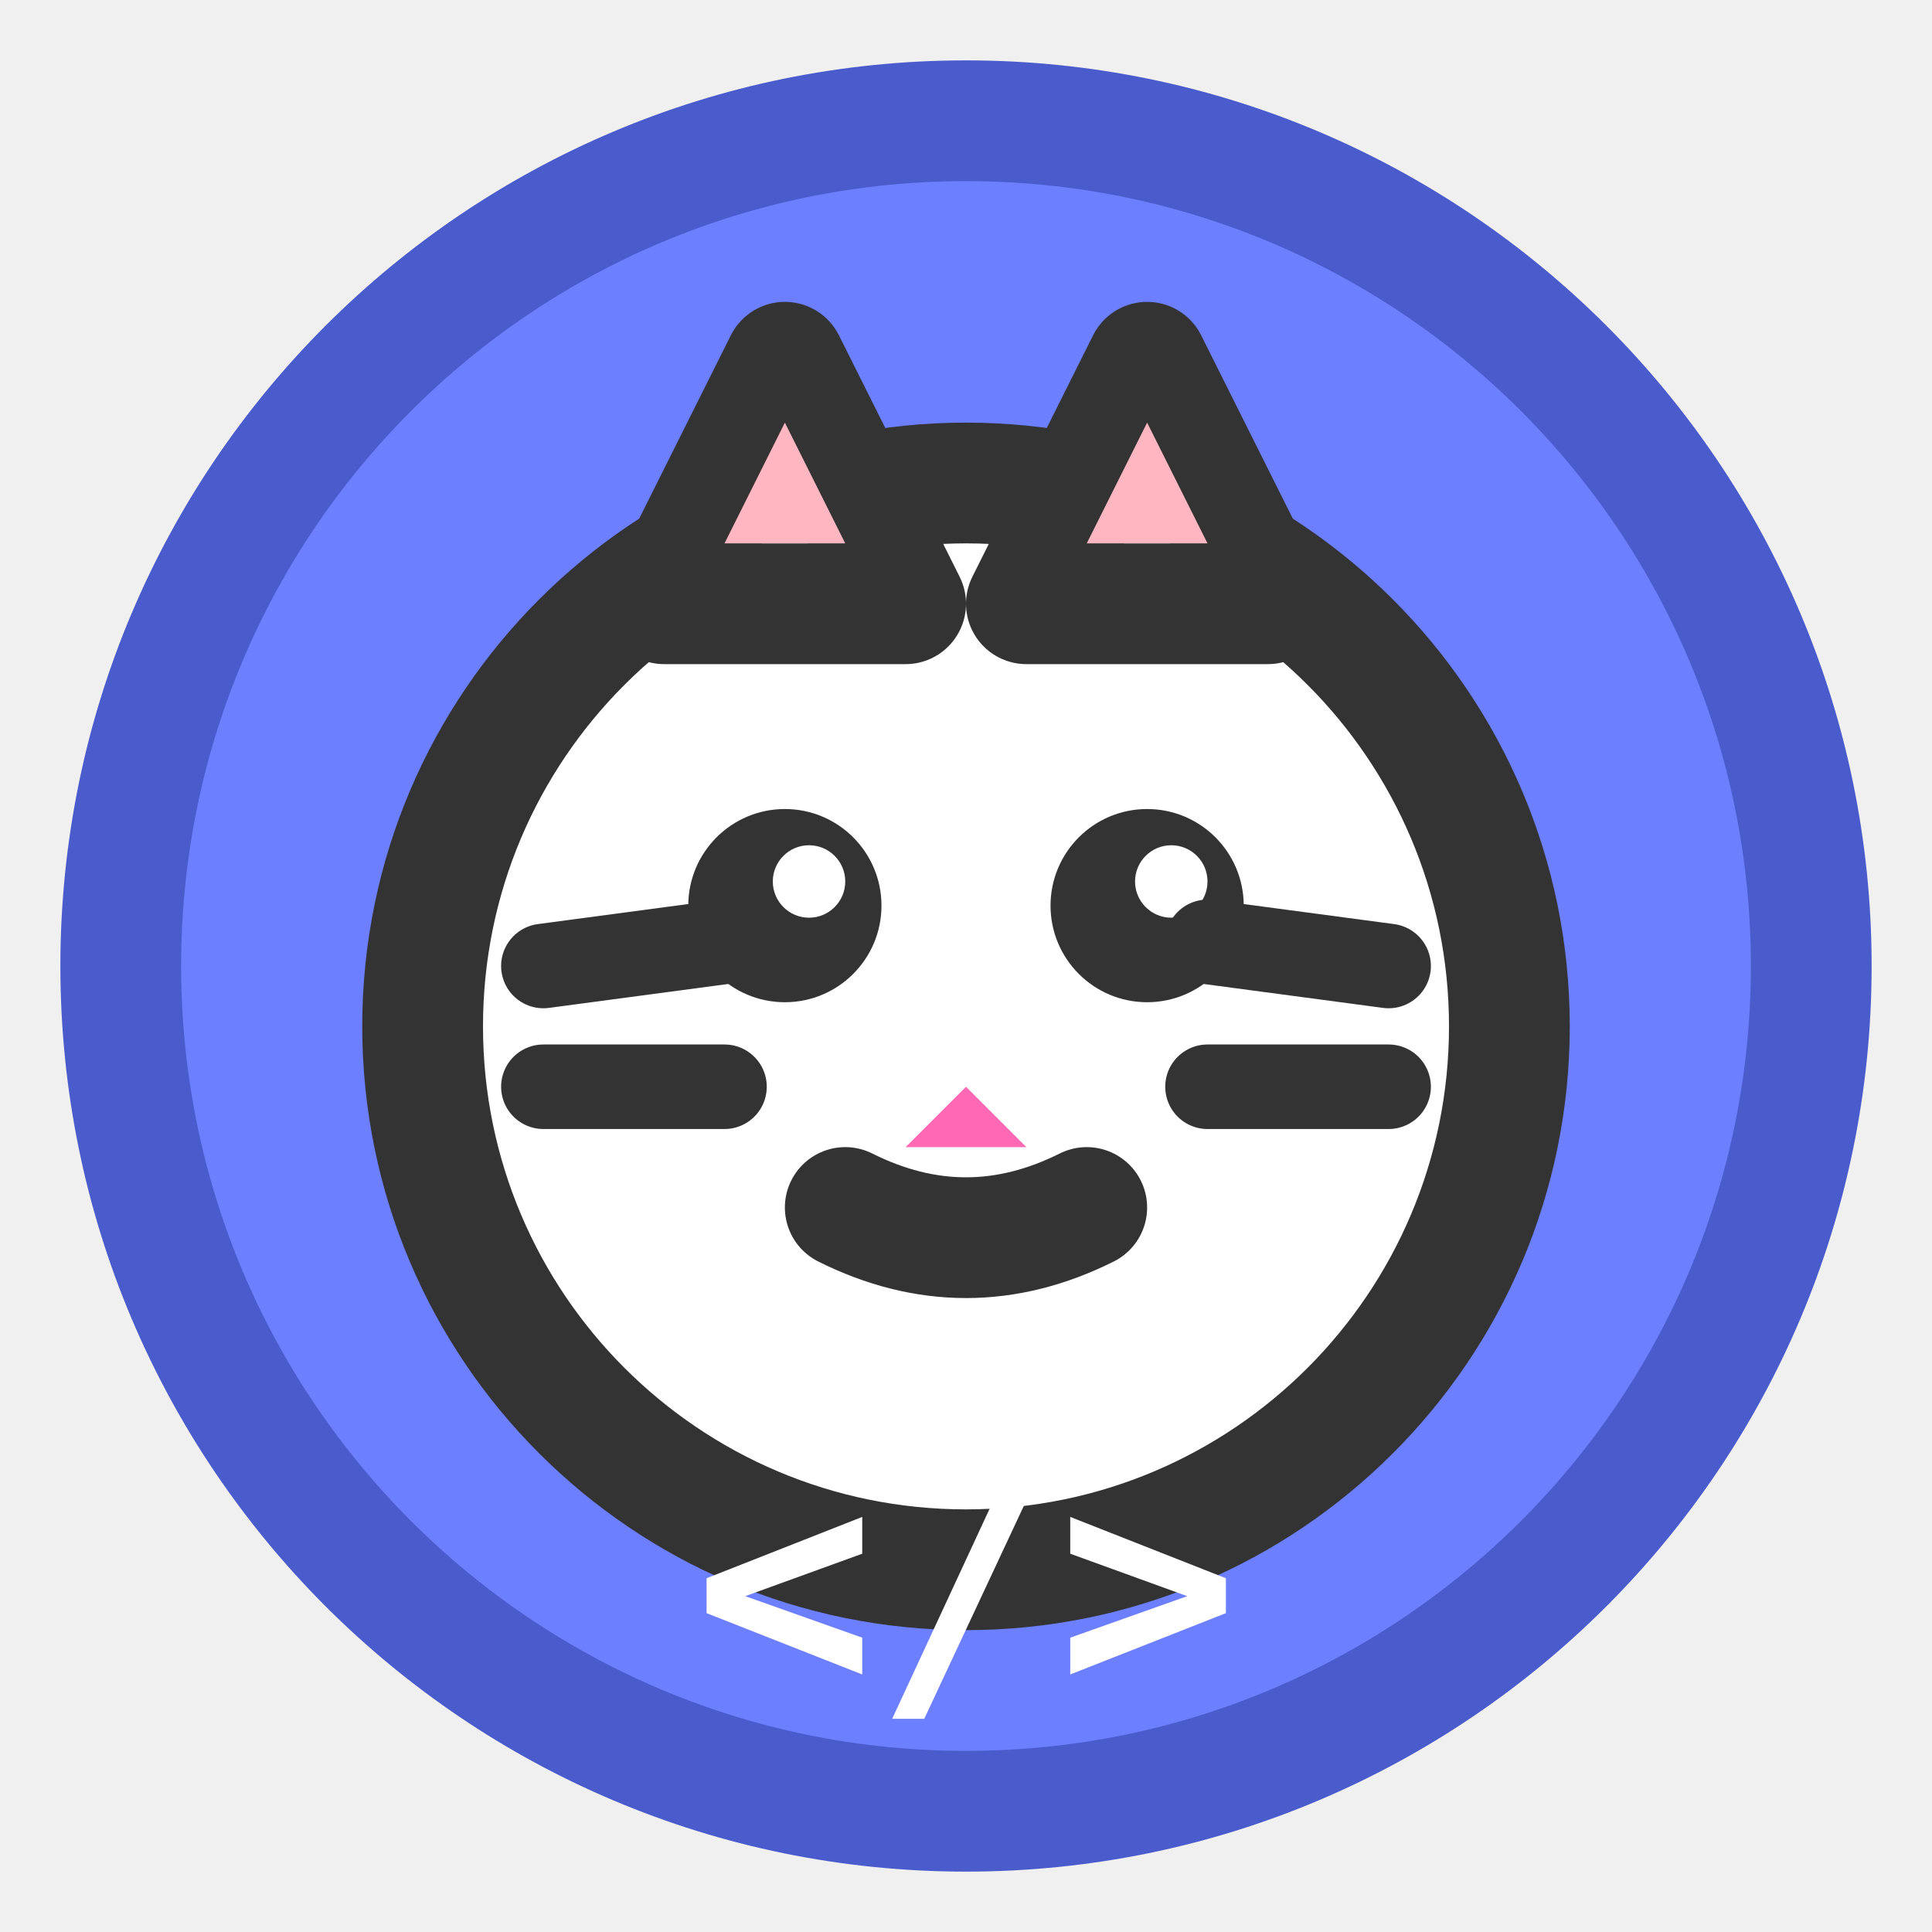
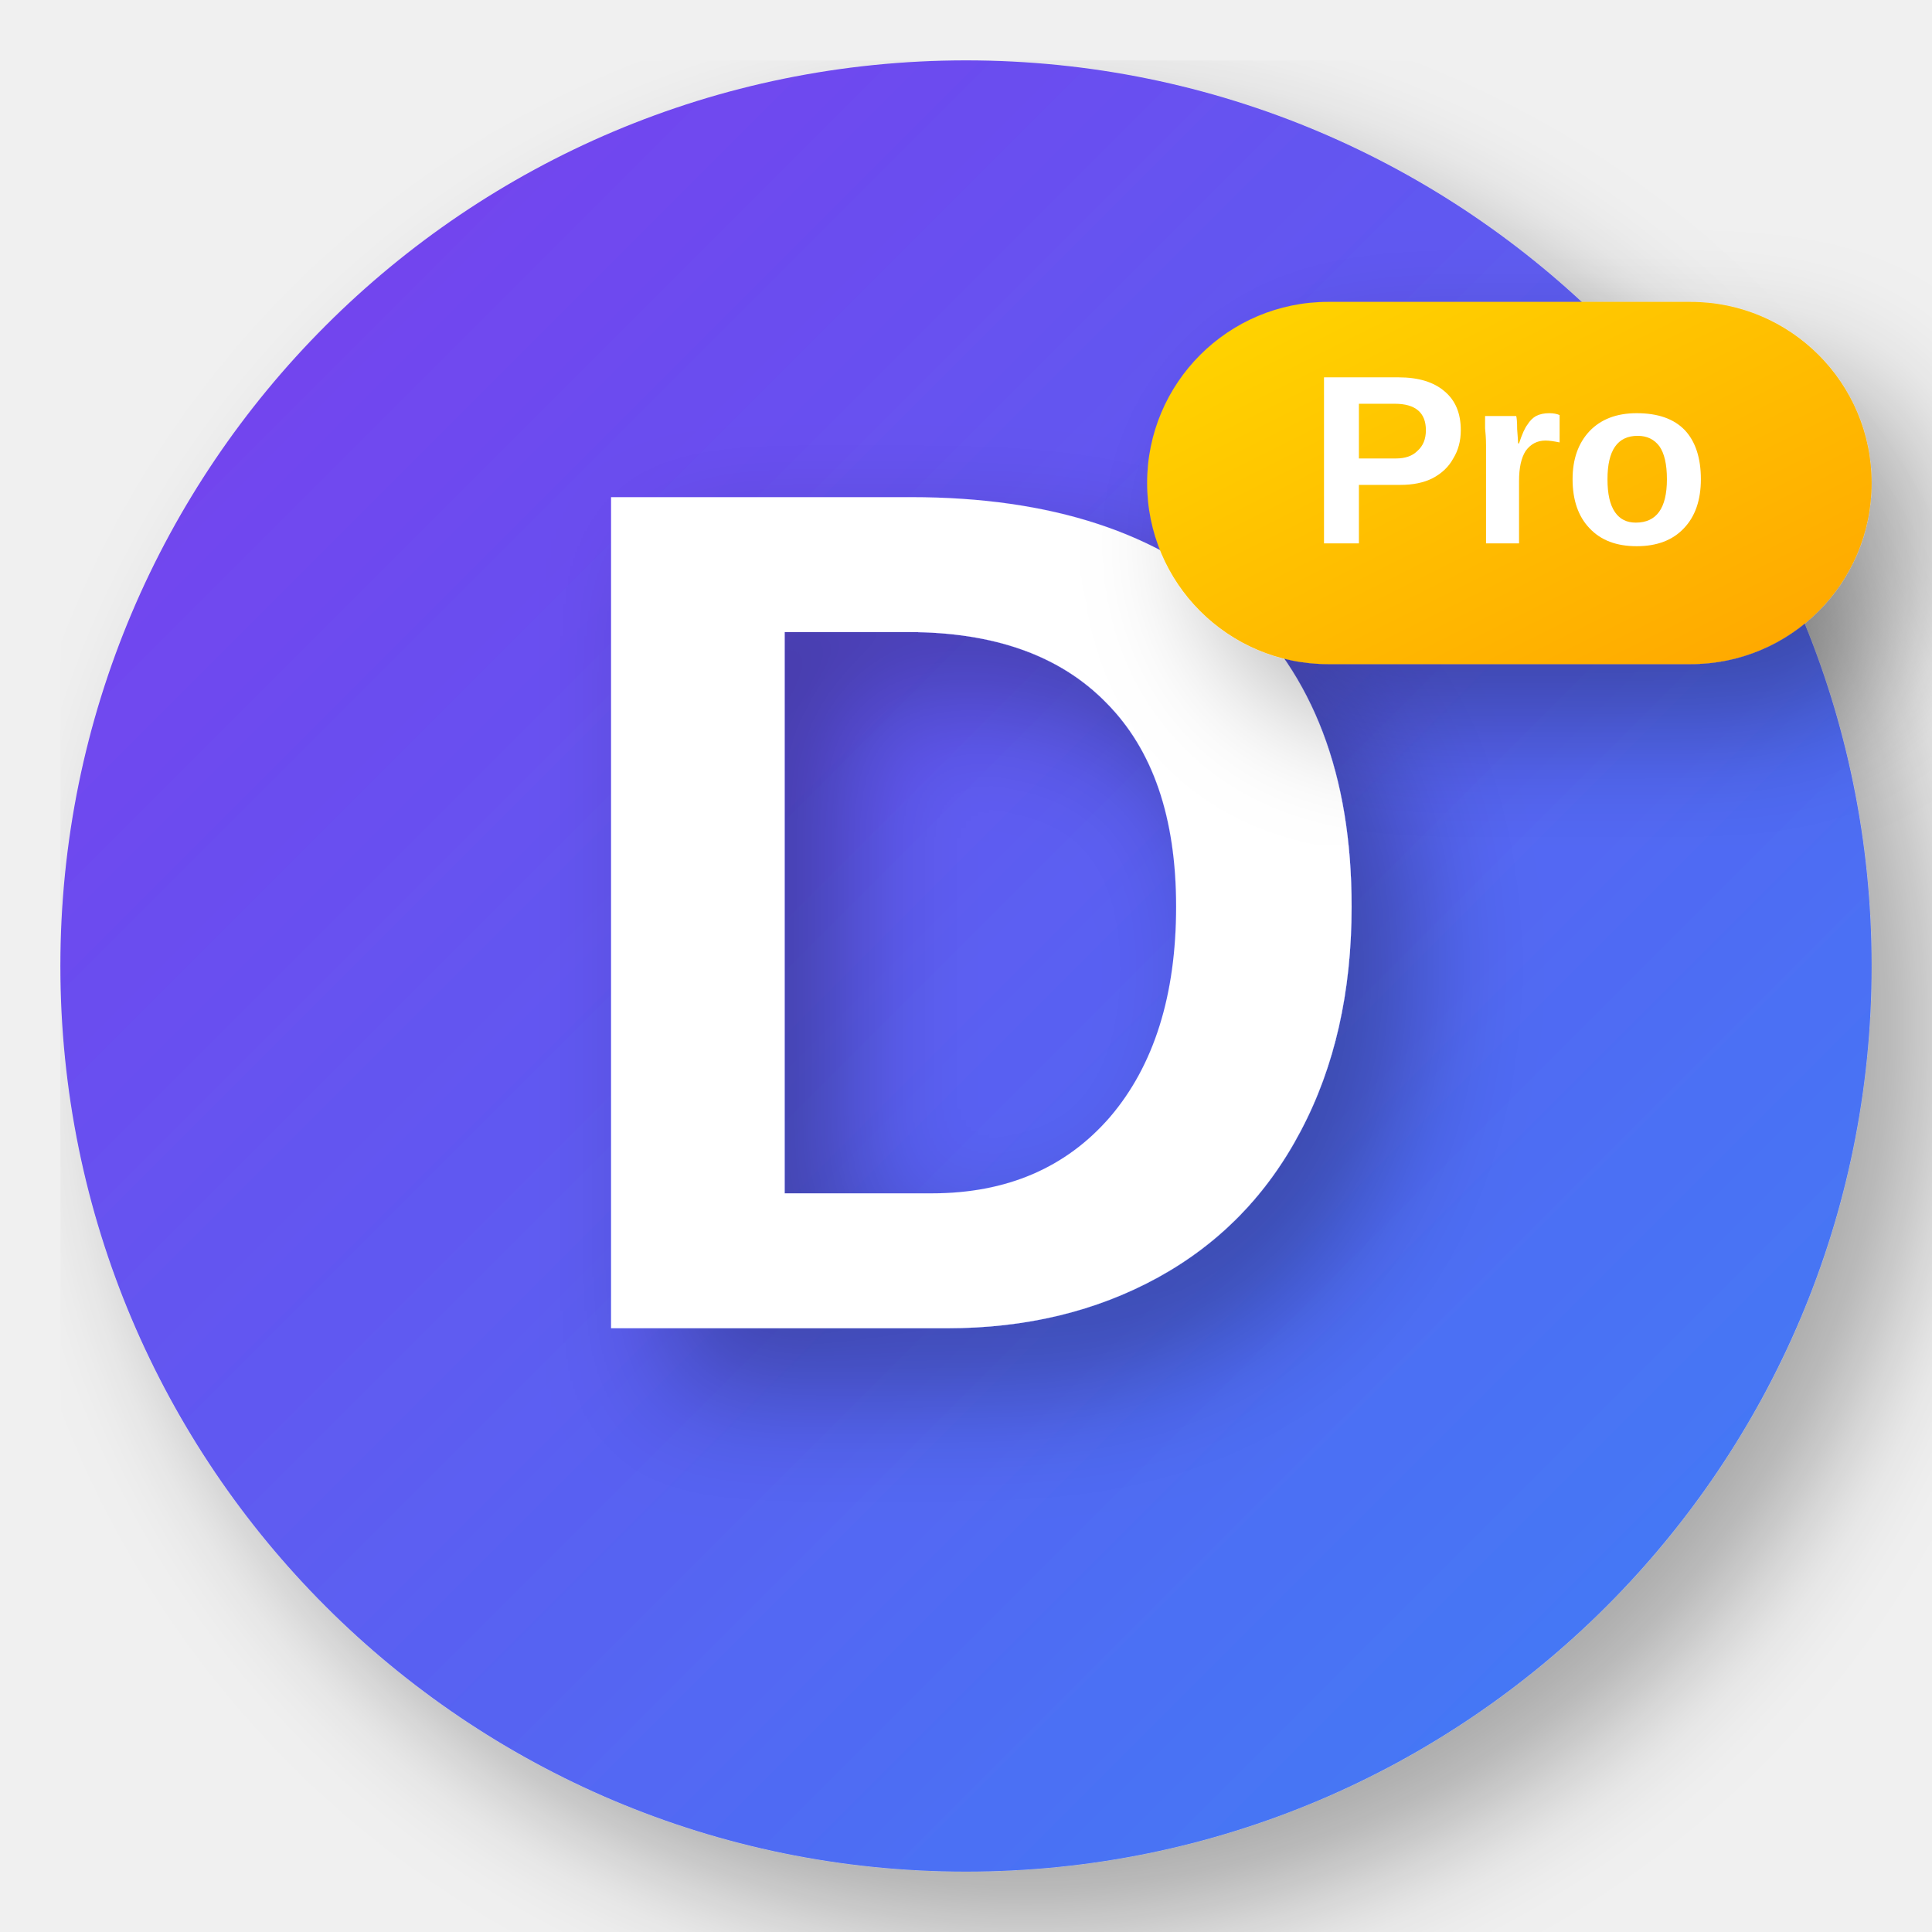
<svg xmlns="http://www.w3.org/2000/svg" width="32" height="32" viewBox="0 0 32 32">
-   <circle cx="16" cy="16" r="14" fill="#6B7FFF" stroke="#4A5BCC" stroke-width="2" />
-   <circle cx="16" cy="17" r="9" fill="#FFFFFF" stroke="#333" stroke-width="2" />
-   <polygon points="11,10 13,6 15,10" fill="#FFFFFF" stroke="#333" stroke-width="2" stroke-linejoin="round" />
-   <polygon points="17,10 19,6 21,10" fill="#FFFFFF" stroke="#333" stroke-width="2" stroke-linejoin="round" />
-   <polygon points="12,9 13,7 14,9" fill="#FFB6C1" stroke="none" />
-   <polygon points="18,9 19,7 20,9" fill="#FFB6C1" stroke="none" />
-   <circle cx="13" cy="15" r="1.6" fill="#333" />
-   <circle cx="19" cy="15" r="1.6" fill="#333" />
-   <circle cx="13.4" cy="14.6" r="0.6" fill="#FFFFFF" />
-   <circle cx="19.4" cy="14.6" r="0.6" fill="#FFFFFF" />
-   <polygon points="16,18 15,19 17,19" fill="#FF69B4" stroke="none" />
-   <path d="M 14,20 Q 16,21 18,20" stroke="#333" stroke-width="2" fill="none" stroke-linecap="round" />
-   <line x1="9" y1="16" x2="12" y2="15.6" stroke="#333" stroke-width="1.4" stroke-linecap="round" />
-   <line x1="9" y1="18" x2="12" y2="18" stroke="#333" stroke-width="1.4" stroke-linecap="round" />
-   <line x1="20" y1="15.6" x2="23" y2="16" stroke="#333" stroke-width="1.4" stroke-linecap="round" />
-   <line x1="20" y1="18" x2="23" y2="18" stroke="#333" stroke-width="1.4" stroke-linecap="round" />
-   <text x="16" y="28" font-family="monospace" font-size="5" fill="#FFFFFF" text-anchor="middle" font-weight="bold">&lt;/&gt;</text>
+   <defs>
+     <linearGradient id="mainGradient" x1="0%" y1="0%" x2="100%" y2="100%">
+       <stop offset="0%" style="stop-color:#7C3AED;stop-opacity:1" />
+       <stop offset="100%" style="stop-color:#3B82F6;stop-opacity:1" />
+     </linearGradient>
+     <linearGradient id="proGradient" x1="0%" y1="0%" x2="100%" y2="100%">
+       <stop offset="0%" style="stop-color:#FFD700;stop-opacity:1" />
+       <stop offset="100%" style="stop-color:#FFA500;stop-opacity:1" />
+     </linearGradient>
+     <filter id="shadow" x="-50%" y="-50%" width="200%" height="200%">
+       <feDropShadow dx="1" dy="1" stdDeviation="1" flood-color="#000000" flood-opacity="0.3" />
+     </filter>
+   </defs>
+   <circle cx="16" cy="16" r="15" fill="url(#mainGradient)" filter="url(#shadow)" />
+   <text x="16" y="22" font-family="Arial, sans-serif" font-size="20" fill="#FFFFFF" text-anchor="middle" font-weight="bold" filter="url(#shadow)">D</text>
+   <rect x="19" y="5" width="12" height="6" fill="url(#proGradient)" rx="3" filter="url(#shadow)" />
+   <text x="25" y="9" font-family="Arial, sans-serif" font-size="4" fill="#FFFFFF" text-anchor="middle" font-weight="bold">Pro</text>
</svg>
